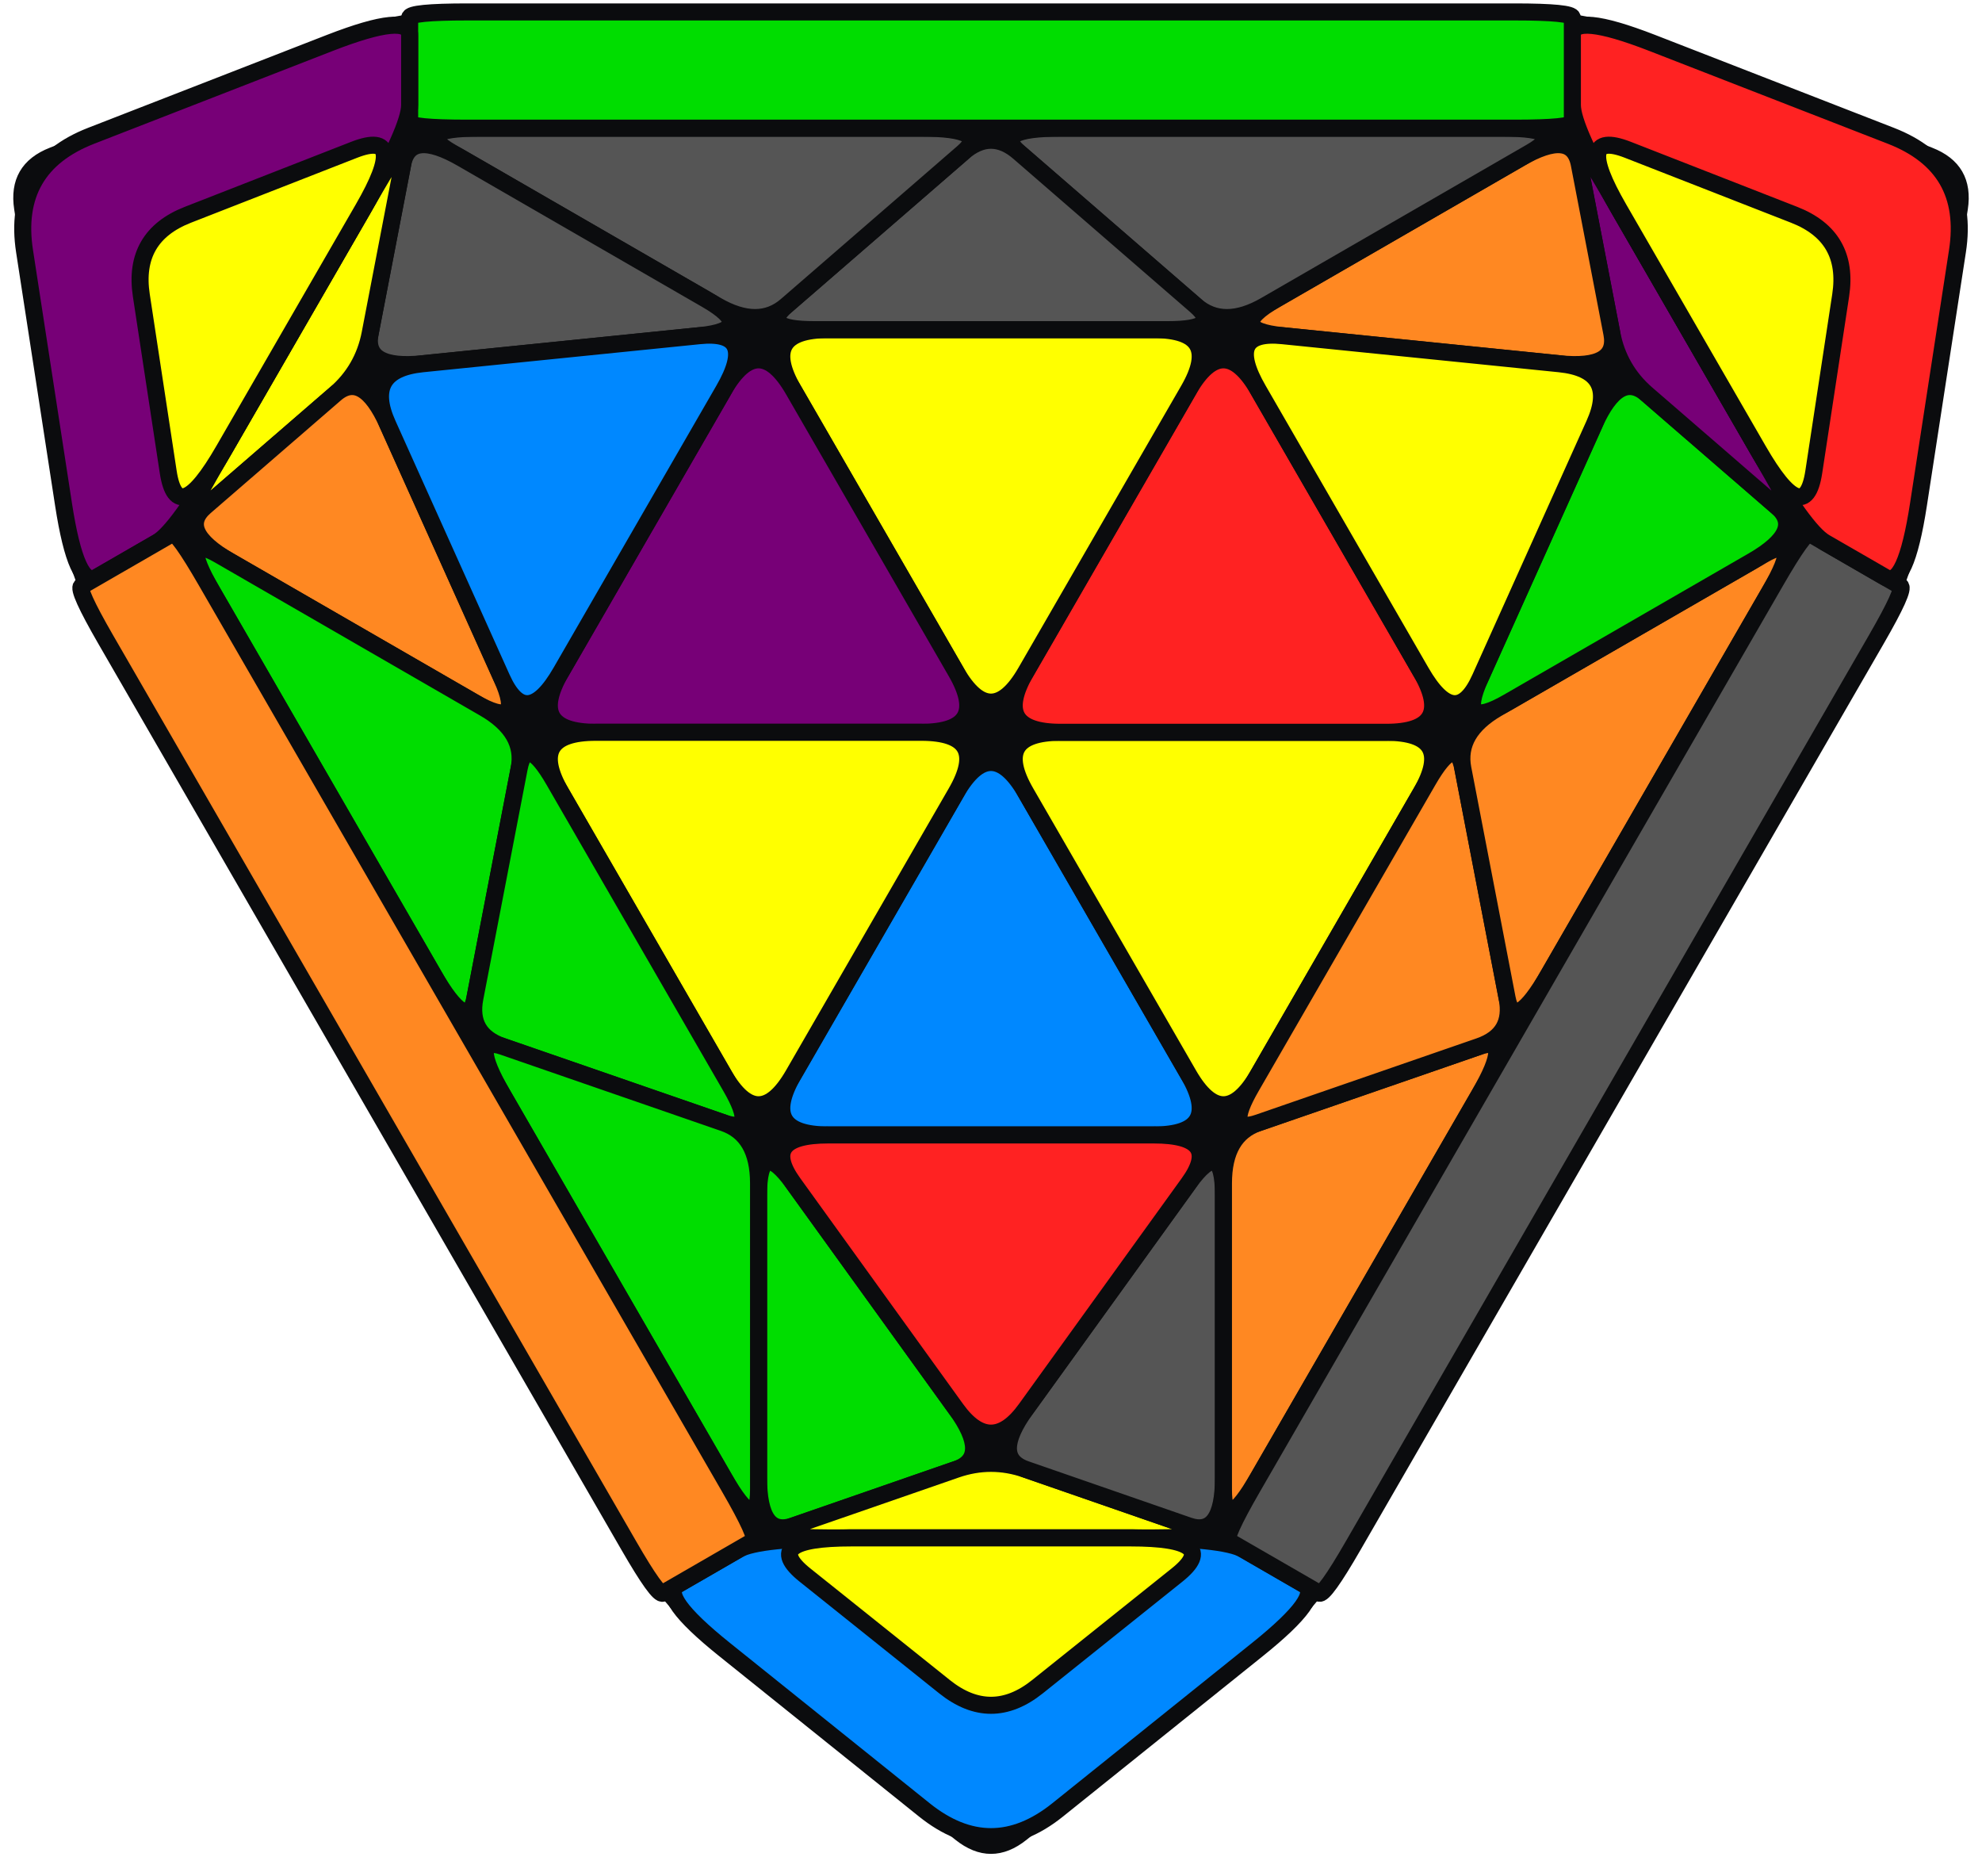
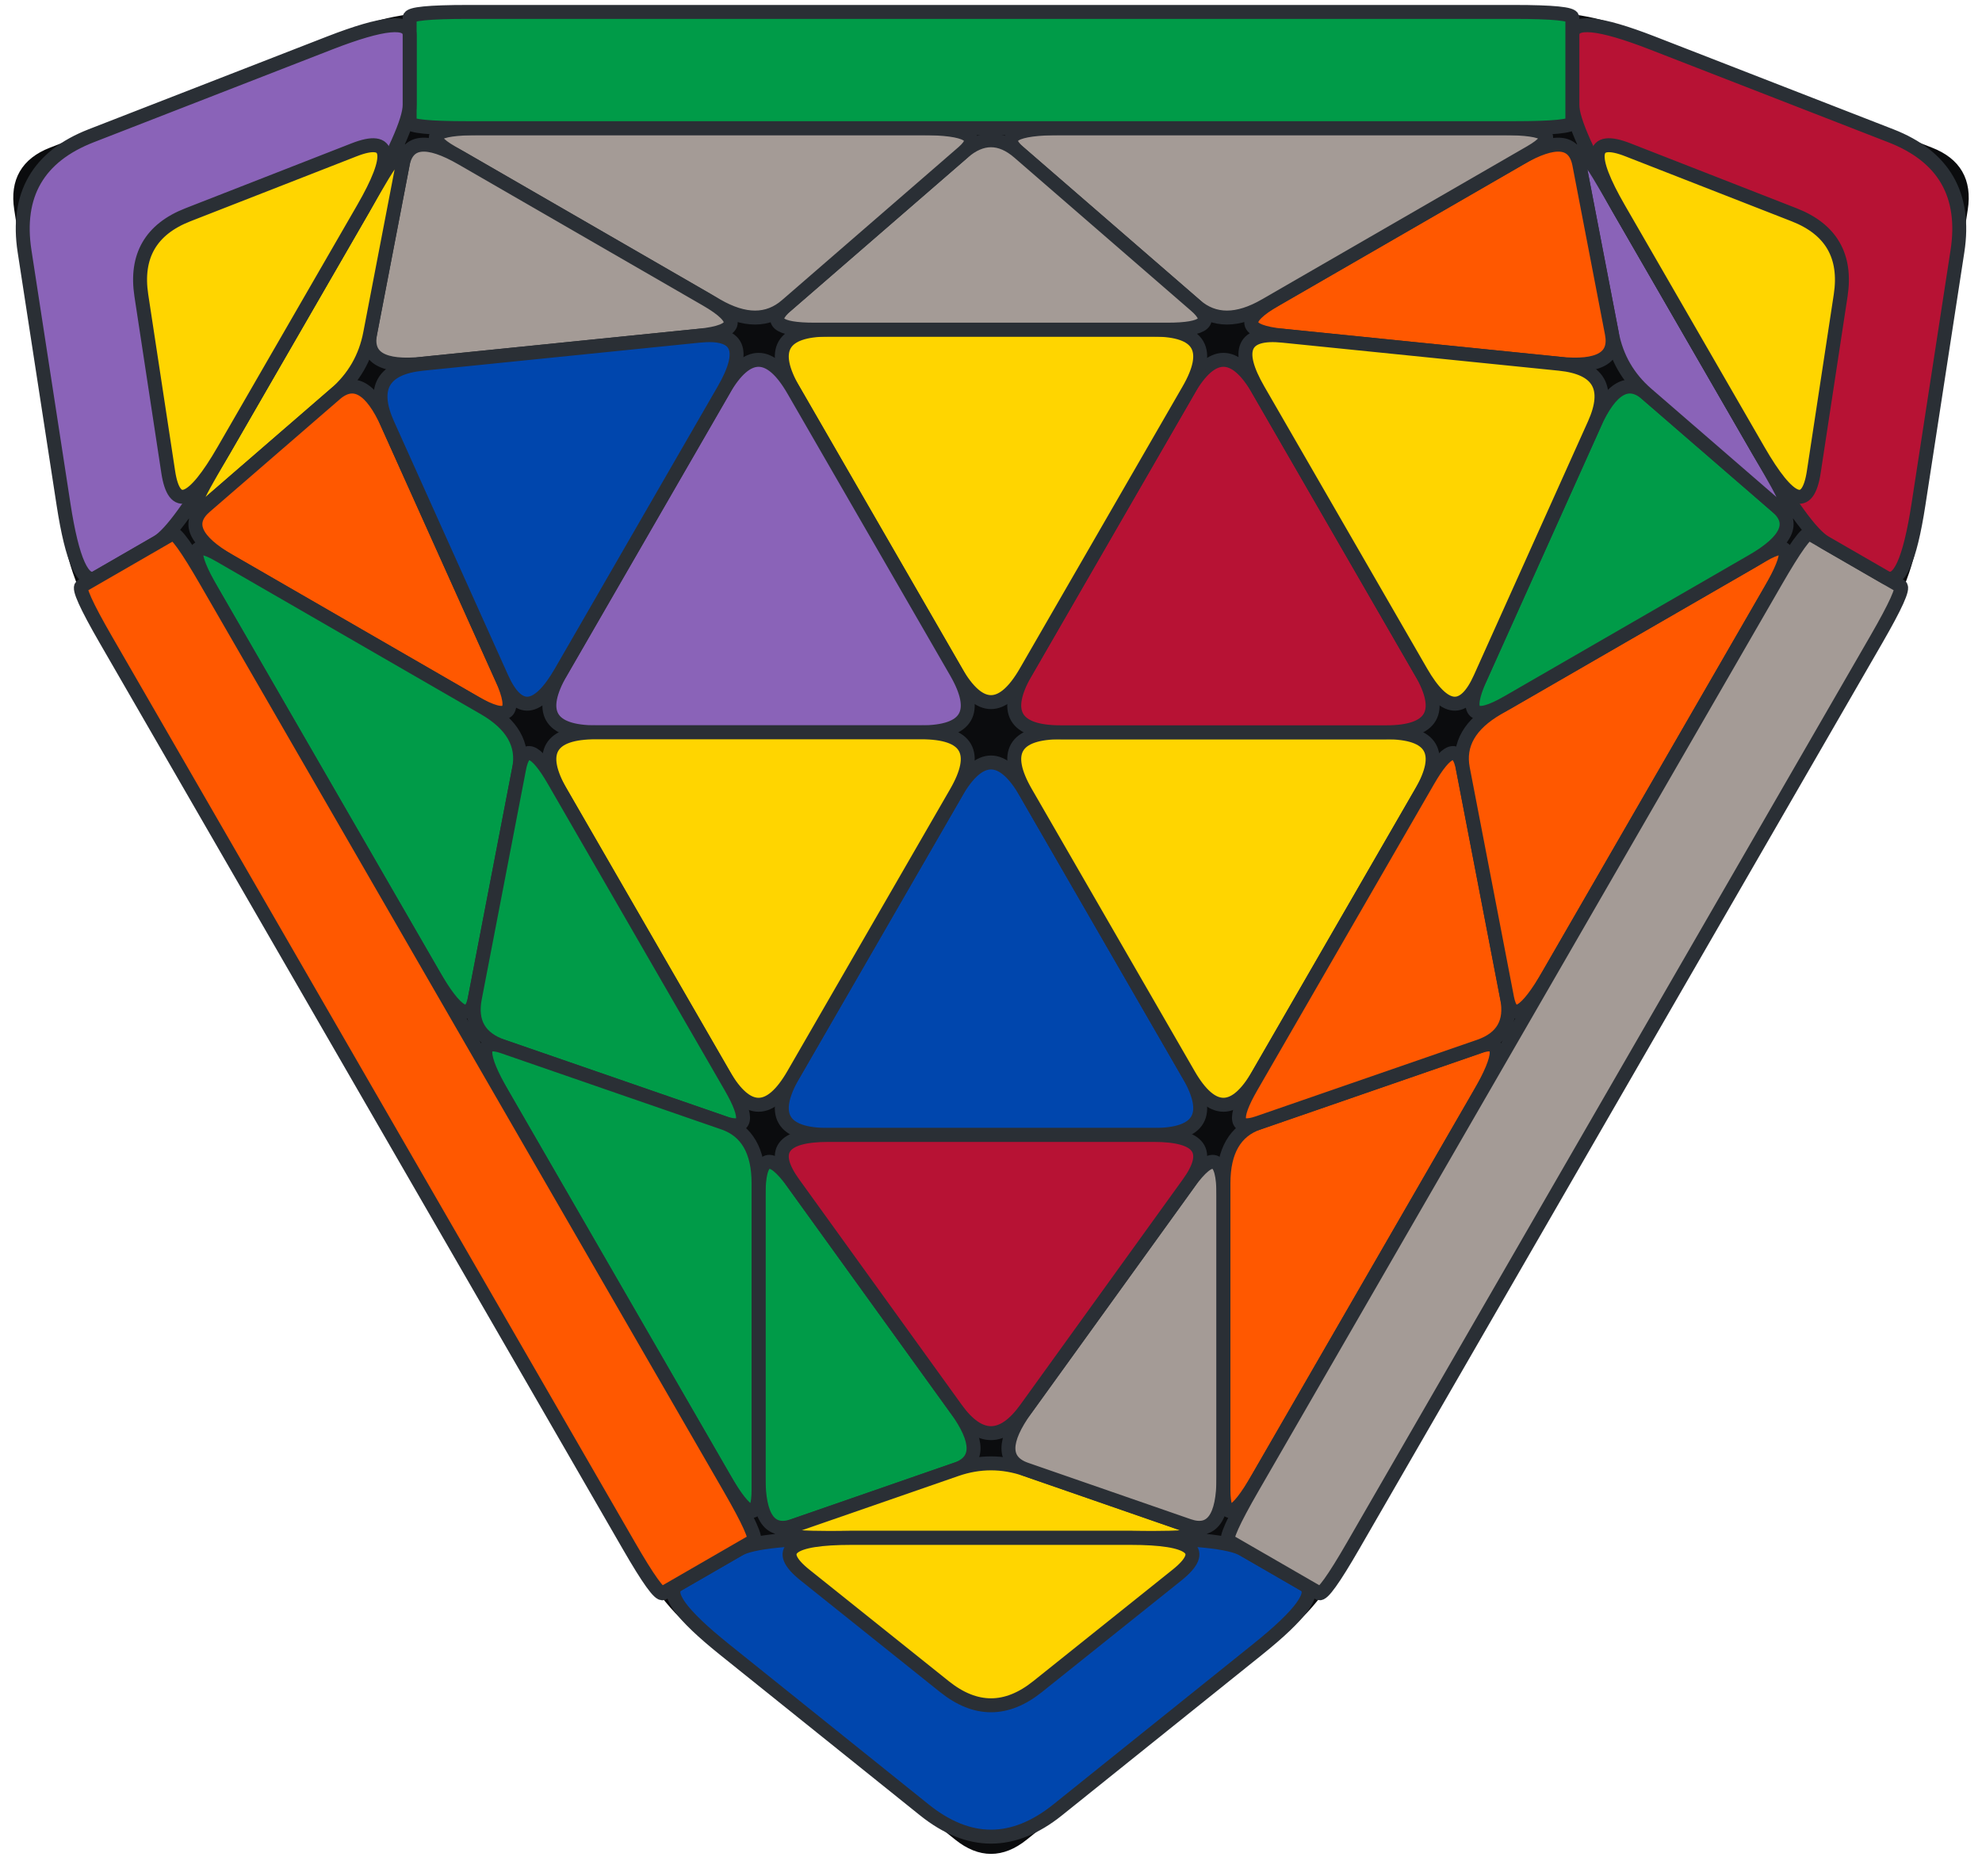
<svg xmlns="http://www.w3.org/2000/svg" viewBox="-12.79 -9.45 25.58 24.2" role="img" aria-label="PF 9 PF case, FTO 3-Look L3T case diagram">
+   <rect x="-10.95" y="24.08" width="27.2" height="NaN" fill="#f5f5f0" rx="2.5" />
  <path d="M-3.869 11.491L-0.430 14.251Q0.000 14.596,0.430 14.251L3.869 11.491 L0.430 14.251L3.869 11.491Q4.299 11.146,5.049 9.847L11.052 -0.550 L5.049 9.847L11.052 -0.550Q11.802 -1.850,11.886 -2.395L12.557 -6.753 L11.886 -2.395L12.557 -6.753Q12.641 -7.298,12.127 -7.498L8.017 -9.096 L12.127 -7.498L8.017 -9.096Q7.503 -9.296,6.003 -9.296L-6.003 -9.296 L6.003 -9.296L-6.003 -9.296Q-7.503 -9.296,-8.017 -9.096L-12.127 -7.498 L-8.017 -9.096L-12.127 -7.498Q-12.641 -7.298,-12.557 -6.753L-11.886 -2.395 L-12.557 -6.753L-11.886 -2.395Q-11.802 -1.850,-11.052 -0.550L-5.049 9.847 L-11.052 -0.550L-5.049 9.847Q-4.299 11.146,-3.869 11.491L-0.430 14.251Z" fill="#0b0c0e" stroke="#0b0c0e" stroke-width="0.1" stroke-linejoin="round" />
-   <path d="M-0.450 0.779L-2.550 4.417Q-3.000 5.196,-2.100 5.196L2.100 5.196 L-2.100 5.196L2.100 5.196Q3.000 5.196,2.550 4.417L0.450 0.779 L2.550 4.417L0.450 0.779Q0.000 0.000,-0.450 0.779L-2.550 4.417Z" fill="#08f" stroke="#0b0c0e" stroke-width="0.22" stroke-linejoin="round" />
-   <path d="M-3.000 5.976L-3.000 9.616Q-3.000 10.396,-2.550 10.240L-0.450 9.512 L-2.550 10.240L-0.450 9.512Q0.000 9.356,-0.450 8.732L-2.550 5.820 L-0.450 8.732L-2.550 5.820Q-3.000 5.196,-3.000 5.976L-3.000 9.616Z" fill="#0d0" stroke="#0b0c0e" stroke-width="0.22" stroke-linejoin="round" />
-   <path d="M-2.100 10.396L2.100 10.396Q3.000 10.396,2.550 10.240L0.450 9.512 L2.550 10.240L0.450 9.512Q0.000 9.356,-0.450 9.512L-2.550 10.240 L-0.450 9.512L-2.550 10.240Q-3.000 10.396,-2.100 10.396L2.100 10.396Z" fill="#ff0" stroke="#0b0c0e" stroke-width="0.22" stroke-linejoin="round" />
-   <path d="M3.000 9.616L3.000 5.976Q3.000 5.196,2.550 5.820L0.450 8.732 L2.550 5.820L0.450 8.732Q0.000 9.356,0.450 9.512L2.550 10.240 L0.450 9.512L2.550 10.240Q3.000 10.396,3.000 9.616L3.000 5.976Z" fill="#555" stroke="#0b0c0e" stroke-width="0.22" stroke-linejoin="round" />
-   <path d="M2.100 5.196L-2.100 5.196Q-3.000 5.196,-2.550 5.820L-0.450 8.732 L-2.550 5.820L-0.450 8.732Q0.000 9.356,0.450 8.732L2.550 5.820 L0.450 8.732L2.550 5.820Q3.000 5.196,2.100 5.196L-2.100 5.196Z" fill="#f22" stroke="#0b0c0e" stroke-width="0.22" stroke-linejoin="round" />
-   <path d="M0.450 0.779L2.550 4.417Q3.000 5.196,3.450 4.417L5.550 0.779 L3.450 4.417L5.550 0.779Q6.000 0.000,5.100 0.000L0.900 0.000 L5.100 0.000L0.900 0.000Q0.000 0.000,0.450 0.779L2.550 4.417Z" fill="#ff0" stroke="#0b0c0e" stroke-width="0.22" stroke-linejoin="round" />
-   <path d="M3.000 5.820L3.000 9.772Q3.000 10.396,3.450 9.616L6.301 4.678 L3.450 9.616L6.301 4.678Q6.752 3.898,6.301 4.054L3.450 5.040 L6.301 4.054L3.450 5.040Q3.000 5.196,3.000 5.820L3.000 9.772Z" fill="#f82" stroke="#0b0c0e" stroke-width="0.22" stroke-linejoin="round" />
-   <path d="M5.640 0.624L3.360 4.573Q3.000 5.196,3.450 5.040L6.301 4.054 L3.450 5.040L6.301 4.054Q6.752 3.898,6.661 3.430L6.090 0.468 L6.661 3.430L6.090 0.468Q6.000 0.000,5.640 0.624L3.360 4.573Z" fill="#f82" stroke="#0b0c0e" stroke-width="0.22" stroke-linejoin="round" />
-   <path d="M6.090 0.468L6.661 3.430Q6.752 3.898,7.202 3.118L10.053 -1.820 L7.202 3.118L10.053 -1.820Q10.503 -2.600,9.963 -2.288L6.540 -0.312 L9.963 -2.288L6.540 -0.312Q6.000 0.000,6.090 0.468L6.661 3.430Z" fill="#f82" stroke="#0b0c0e" stroke-width="0.22" stroke-linejoin="round" />
-   <path d="M-3.260 10.546L-4.039 10.996Q-4.299 11.146,-3.439 11.836L-0.860 13.906 L-3.439 11.836L-0.860 13.906Q0.000 14.596,0.860 13.906L3.439 11.836 L0.860 13.906L3.439 11.836Q4.299 11.146,4.039 10.996L3.260 10.546 L4.039 10.996L3.260 10.546Q3.000 10.396,1.800 10.396L-1.800 10.396 L1.800 10.396L-1.800 10.396Q-3.000 10.396,-3.260 10.546L-4.039 10.996Z" fill="#08f" stroke="#0b0c0e" stroke-width="0.22" stroke-linejoin="round" />
-   <path d="M-2.400 10.876L-0.600 12.316Q0.000 12.796,0.600 12.316L2.400 10.876 L0.600 12.316L2.400 10.876Q3.000 10.396,1.800 10.396L-1.800 10.396 L1.800 10.396L-1.800 10.396Q-3.000 10.396,-2.400 10.876L-0.600 12.316Z" fill="#ff0" stroke="#0b0c0e" stroke-width="0.22" stroke-linejoin="round" />
-   <path d="M3.065 10.434L4.234 11.109Q4.299 11.146,4.674 10.496L11.427 -1.200 L4.674 10.496L11.427 -1.200Q11.802 -1.850,11.737 -1.887L10.568 -2.562 L11.737 -1.887L10.568 -2.562Q10.503 -2.600,10.128 -1.950L3.375 9.746 L10.128 -1.950L3.375 9.746Q3.000 10.396,3.065 10.434L4.234 11.109Z" fill="#555" stroke="#0b0c0e" stroke-width="0.22" stroke-linejoin="round" />
-   <path d="M0.900 0.000L5.100 0.000Q6.000 0.000,5.550 -0.779L3.450 -4.417 L5.550 -0.779L3.450 -4.417Q3.000 -5.196,2.550 -4.417L0.450 -0.779 L2.550 -4.417L0.450 -0.779Q-0.000 -0.000,0.900 0.000L5.100 0.000Z" fill="#f22" stroke="#0b0c0e" stroke-width="0.22" stroke-linejoin="round" />
-   <path d="M6.675 -0.390L9.828 -2.210Q10.503 -2.600,10.143 -2.912L8.463 -4.366 L10.143 -2.912L8.463 -4.366Q8.103 -4.678,7.787 -3.976L6.315 -0.702 L7.787 -3.976L6.315 -0.702Q6.000 0.000,6.675 -0.390L9.828 -2.210Z" fill="#0d0" stroke="#0b0c0e" stroke-width="0.22" stroke-linejoin="round" />
-   <path d="M10.053 -3.379L7.953 -7.017Q7.503 -7.796,7.593 -7.328L8.013 -5.146 L7.593 -7.328L8.013 -5.146Q8.103 -4.678,8.463 -4.366L10.143 -2.912 L8.463 -4.366L10.143 -2.912Q10.503 -2.600,10.053 -3.379L7.953 -7.017Z" fill="#707" stroke="#0b0c0e" stroke-width="0.22" stroke-linejoin="round" />
-   <path d="M6.828 -7.406L3.675 -5.586Q3.000 -5.196,3.765 -5.118L7.337 -4.756 L3.765 -5.118L7.337 -4.756Q8.103 -4.678,8.013 -5.146L7.593 -7.328 L8.013 -5.146L7.593 -7.328Q7.503 -7.796,6.828 -7.406L3.675 -5.586Z" fill="#f82" stroke="#0b0c0e" stroke-width="0.22" stroke-linejoin="round" />
-   <path d="M3.450 -4.417L5.550 -0.779Q6.000 0.000,6.315 -0.702L7.787 -3.976 L6.315 -0.702L7.787 -3.976Q8.103 -4.678,7.337 -4.756L3.765 -5.118 L7.337 -4.756L3.765 -5.118Q3.000 -5.196,3.450 -4.417L5.550 -0.779Z" fill="#ff0" stroke="#0b0c0e" stroke-width="0.22" stroke-linejoin="round" />
-   <path d="M0.450 -0.779L2.550 -4.417Q3.000 -5.196,2.100 -5.196L-2.100 -5.196 L2.100 -5.196L-2.100 -5.196Q-3.000 -5.196,-2.550 -4.417L-0.450 -0.779 L-2.550 -4.417L-0.450 -0.779Q-0.000 -0.000,0.450 -0.779L2.550 -4.417Z" fill="#ff0" stroke="#0b0c0e" stroke-width="0.22" stroke-linejoin="round" />
-   <path d="M3.540 -5.508L6.963 -7.484Q7.503 -7.796,6.603 -7.796L0.900 -7.796 L6.603 -7.796L0.900 -7.796Q0.000 -7.796,0.360 -7.484L2.640 -5.508 L0.360 -7.484L2.640 -5.508Q3.000 -5.196,3.540 -5.508L6.963 -7.484Z" fill="#555" stroke="#0b0c0e" stroke-width="0.22" stroke-linejoin="round" />
-   <path d="M-2.280 -5.196L2.280 -5.196Q3.000 -5.196,2.640 -5.508L0.360 -7.484 L2.640 -5.508L0.360 -7.484Q0.000 -7.796,-0.360 -7.484L-2.640 -5.508 L-0.360 -7.484L-2.640 -5.508Q-3.000 -5.196,-2.280 -5.196L2.280 -5.196Z" fill="#555" stroke="#0b0c0e" stroke-width="0.22" stroke-linejoin="round" />
-   <path d="M-2.640 -5.508L-0.360 -7.484Q0.000 -7.796,-0.900 -7.796L-6.603 -7.796 L-0.900 -7.796L-6.603 -7.796Q-7.503 -7.796,-6.963 -7.484L-3.540 -5.508 L-6.963 -7.484L-3.540 -5.508Q-3.000 -5.196,-2.640 -5.508L-0.360 -7.484Z" fill="#555" stroke="#0b0c0e" stroke-width="0.22" stroke-linejoin="round" />
-   <path d="M10.763 -2.450L11.543 -2.000Q11.802 -1.850,11.970 -2.940L12.473 -6.208 L11.970 -2.940L12.473 -6.208Q12.641 -7.298,11.613 -7.698L8.531 -8.897 L11.613 -7.698L8.531 -8.897Q7.503 -9.296,7.503 -8.996L7.503 -8.096 L7.503 -8.996L7.503 -8.096Q7.503 -7.796,8.103 -6.757L9.903 -3.639 L8.103 -6.757L9.903 -3.639Q10.503 -2.600,10.763 -2.450L11.543 -2.000Z" fill="#f22" stroke="#0b0c0e" stroke-width="0.22" stroke-linejoin="round" />
-   <path d="M10.619 -3.360L10.966 -5.638Q11.082 -6.398,10.366 -6.678L8.219 -7.517 L10.366 -6.678L8.219 -7.517Q7.503 -7.796,8.103 -6.757L9.903 -3.639 L8.103 -6.757L9.903 -3.639Q10.503 -2.600,10.619 -3.360L10.966 -5.638Z" fill="#ff0" stroke="#0b0c0e" stroke-width="0.22" stroke-linejoin="round" />
-   <path d="M7.503 -7.871L7.503 -9.221Q7.503 -9.296,6.753 -9.296L-6.753 -9.296 L6.753 -9.296L-6.753 -9.296Q-7.503 -9.296,-7.503 -9.221L-7.503 -7.871 L-7.503 -9.221L-7.503 -7.871Q-7.503 -7.796,-6.753 -7.796L6.753 -7.796 L-6.753 -7.796L6.753 -7.796Q7.503 -7.796,7.503 -7.871L7.503 -9.221Z" fill="#0d0" stroke="#0b0c0e" stroke-width="0.22" stroke-linejoin="round" />
-   <path d="M-0.450 -0.779L-2.550 -4.417Q-3.000 -5.196,-3.450 -4.417L-5.550 -0.779 L-3.450 -4.417L-5.550 -0.779Q-6.000 0.000,-5.100 0.000L-0.900 0.000 L-5.100 0.000L-0.900 0.000Q0.000 0.000,-0.450 -0.779L-2.550 -4.417Z" fill="#707" stroke="#0b0c0e" stroke-width="0.22" stroke-linejoin="round" />
-   <path d="M-3.675 -5.586L-6.828 -7.406Q-7.503 -7.796,-7.593 -7.328L-8.013 -5.146 L-7.593 -7.328L-8.013 -5.146Q-8.103 -4.678,-7.337 -4.756L-3.765 -5.118 L-7.337 -4.756L-3.765 -5.118Q-3.000 -5.196,-3.675 -5.586L-6.828 -7.406Z" fill="#555" stroke="#0b0c0e" stroke-width="0.22" stroke-linejoin="round" />
-   <path d="M-7.953 -7.017L-10.053 -3.379Q-10.503 -2.600,-10.143 -2.912L-8.463 -4.366 L-10.143 -2.912L-8.463 -4.366Q-8.103 -4.678,-8.013 -5.146L-7.593 -7.328 L-8.013 -5.146L-7.593 -7.328Q-7.503 -7.796,-7.953 -7.017L-10.053 -3.379Z" fill="#ff0" stroke="#0b0c0e" stroke-width="0.22" stroke-linejoin="round" />
-   <path d="M-9.828 -2.210L-6.675 -0.390Q-6.000 0.000,-6.315 -0.702L-7.787 -3.976 L-6.315 -0.702L-7.787 -3.976Q-8.103 -4.678,-8.463 -4.366L-10.143 -2.912 L-8.463 -4.366L-10.143 -2.912Q-10.503 -2.600,-9.828 -2.210L-6.675 -0.390Z" fill="#f82" stroke="#0b0c0e" stroke-width="0.22" stroke-linejoin="round" />
-   <path d="M-5.550 -0.779L-3.450 -4.417Q-3.000 -5.196,-3.765 -5.118L-7.337 -4.756 L-3.765 -5.118L-7.337 -4.756Q-8.103 -4.678,-7.787 -3.976L-6.315 -0.702 L-7.787 -3.976L-6.315 -0.702Q-6.000 0.000,-5.550 -0.779L-3.450 -4.417Z" fill="#08f" stroke="#0b0c0e" stroke-width="0.22" stroke-linejoin="round" />
-   <path d="M-0.900 0.000L-5.100 0.000Q-6.000 0.000,-5.550 0.779L-3.450 4.417 L-5.550 0.779L-3.450 4.417Q-3.000 5.196,-2.550 4.417L-0.450 0.779 L-2.550 4.417L-0.450 0.779Q0.000 0.000,-0.900 0.000L-5.100 0.000Z" fill="#ff0" stroke="#0b0c0e" stroke-width="0.22" stroke-linejoin="round" />
-   <path d="M-6.540 -0.312L-9.963 -2.288Q-10.503 -2.600,-10.053 -1.820L-7.202 3.118 L-10.053 -1.820L-7.202 3.118Q-6.752 3.898,-6.661 3.430L-6.090 0.468 L-6.661 3.430L-6.090 0.468Q-6.000 0.000,-6.540 -0.312L-9.963 -2.288Z" fill="#0d0" stroke="#0b0c0e" stroke-width="0.22" stroke-linejoin="round" />
-   <path d="M-3.360 4.573L-5.640 0.624Q-6.000 0.000,-6.090 0.468L-6.661 3.430 L-6.090 0.468L-6.661 3.430Q-6.752 3.898,-6.301 4.054L-3.450 5.040 L-6.301 4.054L-3.450 5.040Q-3.000 5.196,-3.360 4.573L-5.640 0.624Z" fill="#0d0" stroke="#0b0c0e" stroke-width="0.22" stroke-linejoin="round" />
-   <path d="M-3.450 5.040L-6.301 4.054Q-6.752 3.898,-6.301 4.678L-3.450 9.616 L-6.301 4.678L-3.450 9.616Q-3.000 10.396,-3.000 9.772L-3.000 5.820 L-3.000 9.772L-3.000 5.820Q-3.000 5.196,-3.450 5.040L-6.301 4.054Z" fill="#0d0" stroke="#0b0c0e" stroke-width="0.22" stroke-linejoin="round" />
-   <path d="M-7.503 -8.096L-7.503 -8.996Q-7.503 -9.296,-8.531 -8.897L-11.613 -7.698 L-8.531 -8.897L-11.613 -7.698Q-12.641 -7.298,-12.473 -6.208L-11.970 -2.940 L-12.473 -6.208L-11.970 -2.940Q-11.802 -1.850,-11.543 -2.000L-10.763 -2.450 L-11.543 -2.000L-10.763 -2.450Q-10.503 -2.600,-9.903 -3.639L-8.103 -6.757 L-9.903 -3.639L-8.103 -6.757Q-7.503 -7.796,-7.503 -8.096L-7.503 -8.996Z" fill="#707" stroke="#0b0c0e" stroke-width="0.22" stroke-linejoin="round" />
-   <path d="M-8.219 -7.517L-10.366 -6.678Q-11.082 -6.398,-10.966 -5.638L-10.619 -3.360 L-10.966 -5.638L-10.619 -3.360Q-10.503 -2.600,-9.903 -3.639L-8.103 -6.757 L-9.903 -3.639L-8.103 -6.757Q-7.503 -7.796,-8.219 -7.517L-10.366 -6.678Z" fill="#ff0" stroke="#0b0c0e" stroke-width="0.22" stroke-linejoin="round" />
-   <path d="M-10.568 -2.562L-11.737 -1.887Q-11.802 -1.850,-11.427 -1.200L-4.674 10.496 L-11.427 -1.200L-4.674 10.496Q-4.299 11.146,-4.234 11.109L-3.065 10.434 L-4.234 11.109L-3.065 10.434Q-3.000 10.396,-3.375 9.746L-10.128 -1.950 L-3.375 9.746L-10.128 -1.950Q-10.503 -2.600,-10.568 -2.562L-11.737 -1.887Z" fill="#f82" stroke="#0b0c0e" stroke-width="0.22" stroke-linejoin="round" />
+   <path d="M-0.450 0.779L-2.550 4.417Q-3.000 5.196,-2.100 5.196L2.100 5.196 L-2.100 5.196L2.100 5.196Q3.000 5.196,2.550 4.417L0.450 0.779 L2.550 4.417L0.450 0.779Q0.000 0.000,-0.450 0.779L-2.550 4.417Z" fill="#0046ad" stroke="#2a2f35" stroke-width="0.18" stroke-linejoin="round" />
+   <path d="M-3.000 5.976L-3.000 9.616Q-3.000 10.396,-2.550 10.240L-0.450 9.512 L-2.550 10.240L-0.450 9.512Q0.000 9.356,-0.450 8.732L-2.550 5.820 L-0.450 8.732L-2.550 5.820Q-3.000 5.196,-3.000 5.976L-3.000 9.616Z" fill="#009b48" stroke="#2a2f35" stroke-width="0.18" stroke-linejoin="round" />
+   <path d="M-2.100 10.396L2.100 10.396Q3.000 10.396,2.550 10.240L0.450 9.512 L2.550 10.240L0.450 9.512Q0.000 9.356,-0.450 9.512L-2.550 10.240 L-0.450 9.512L-2.550 10.240Q-3.000 10.396,-2.100 10.396L2.100 10.396Z" fill="#ffd500" stroke="#2a2f35" stroke-width="0.18" stroke-linejoin="round" />
+   <path d="M3.000 9.616L3.000 5.976Q3.000 5.196,2.550 5.820L0.450 8.732 L2.550 5.820L0.450 8.732Q0.000 9.356,0.450 9.512L2.550 10.240 L0.450 9.512L2.550 10.240Q3.000 10.396,3.000 9.616L3.000 5.976Z" fill="#a49b96" stroke="#2a2f35" stroke-width="0.18" stroke-linejoin="round" />
+   <path d="M2.100 5.196L-2.100 5.196Q-3.000 5.196,-2.550 5.820L-0.450 8.732 L-2.550 5.820L-0.450 8.732Q0.000 9.356,0.450 8.732L2.550 5.820 L0.450 8.732L2.550 5.820Q3.000 5.196,2.100 5.196L-2.100 5.196Z" fill="#b71234" stroke="#2a2f35" stroke-width="0.18" stroke-linejoin="round" />
+   <path d="M0.450 0.779L2.550 4.417Q3.000 5.196,3.450 4.417L5.550 0.779 L3.450 4.417L5.550 0.779Q6.000 0.000,5.100 0.000L0.900 0.000 L5.100 0.000L0.900 0.000Q0.000 0.000,0.450 0.779L2.550 4.417Z" fill="#ffd500" stroke="#2a2f35" stroke-width="0.18" stroke-linejoin="round" />
+   <path d="M3.000 5.820L3.000 9.772Q3.000 10.396,3.450 9.616L6.301 4.678 L3.450 9.616L6.301 4.678Q6.752 3.898,6.301 4.054L3.450 5.040 L6.301 4.054L3.450 5.040Q3.000 5.196,3.000 5.820L3.000 9.772Z" fill="#ff5800" stroke="#2a2f35" stroke-width="0.18" stroke-linejoin="round" />
+   <path d="M5.640 0.624L3.360 4.573Q3.000 5.196,3.450 5.040L6.301 4.054 L3.450 5.040L6.301 4.054Q6.752 3.898,6.661 3.430L6.090 0.468 L6.661 3.430L6.090 0.468Q6.000 0.000,5.640 0.624L3.360 4.573Z" fill="#ff5800" stroke="#2a2f35" stroke-width="0.18" stroke-linejoin="round" />
+   <path d="M6.090 0.468L6.661 3.430Q6.752 3.898,7.202 3.118L10.053 -1.820 L7.202 3.118L10.053 -1.820Q10.503 -2.600,9.963 -2.288L6.540 -0.312 L9.963 -2.288L6.540 -0.312Q6.000 0.000,6.090 0.468L6.661 3.430Z" fill="#ff5800" stroke="#2a2f35" stroke-width="0.18" stroke-linejoin="round" />
+   <path d="M-3.260 10.546L-4.039 10.996Q-4.299 11.146,-3.439 11.836L-0.860 13.906 L-3.439 11.836L-0.860 13.906Q0.000 14.596,0.860 13.906L3.439 11.836 L0.860 13.906L3.439 11.836Q4.299 11.146,4.039 10.996L3.260 10.546 L4.039 10.996L3.260 10.546Q3.000 10.396,1.800 10.396L-1.800 10.396 L1.800 10.396L-1.800 10.396Q-3.000 10.396,-3.260 10.546L-4.039 10.996Z" fill="#0046ad" stroke="#2a2f35" stroke-width="0.18" stroke-linejoin="round" />
+   <path d="M-2.400 10.876L-0.600 12.316Q0.000 12.796,0.600 12.316L2.400 10.876 L0.600 12.316L2.400 10.876Q3.000 10.396,1.800 10.396L-1.800 10.396 L1.800 10.396L-1.800 10.396Q-3.000 10.396,-2.400 10.876L-0.600 12.316Z" fill="#ffd500" stroke="#2a2f35" stroke-width="0.18" stroke-linejoin="round" />
+   <path d="M3.065 10.434L4.234 11.109Q4.299 11.146,4.674 10.496L11.427 -1.200 L4.674 10.496L11.427 -1.200Q11.802 -1.850,11.737 -1.887L10.568 -2.562 L11.737 -1.887L10.568 -2.562Q10.503 -2.600,10.128 -1.950L3.375 9.746 L10.128 -1.950L3.375 9.746Q3.000 10.396,3.065 10.434L4.234 11.109Z" fill="#a49b96" stroke="#2a2f35" stroke-width="0.18" stroke-linejoin="round" />
+   <path d="M0.900 0.000L5.100 0.000Q6.000 0.000,5.550 -0.779L3.450 -4.417 L5.550 -0.779L3.450 -4.417Q3.000 -5.196,2.550 -4.417L0.450 -0.779 L2.550 -4.417L0.450 -0.779Q-0.000 -0.000,0.900 0.000L5.100 0.000Z" fill="#b71234" stroke="#2a2f35" stroke-width="0.18" stroke-linejoin="round" />
+   <path d="M6.675 -0.390L9.828 -2.210Q10.503 -2.600,10.143 -2.912L8.463 -4.366 L10.143 -2.912L8.463 -4.366Q8.103 -4.678,7.787 -3.976L6.315 -0.702 L7.787 -3.976L6.315 -0.702Q6.000 0.000,6.675 -0.390L9.828 -2.210Z" fill="#009b48" stroke="#2a2f35" stroke-width="0.18" stroke-linejoin="round" />
+   <path d="M10.053 -3.379L7.953 -7.017Q7.503 -7.796,7.593 -7.328L8.013 -5.146 L7.593 -7.328L8.013 -5.146Q8.103 -4.678,8.463 -4.366L10.143 -2.912 L8.463 -4.366L10.143 -2.912Q10.503 -2.600,10.053 -3.379L7.953 -7.017Z" fill="#8a63b8" stroke="#2a2f35" stroke-width="0.18" stroke-linejoin="round" />
+   <path d="M6.828 -7.406L3.675 -5.586Q3.000 -5.196,3.765 -5.118L7.337 -4.756 L3.765 -5.118L7.337 -4.756Q8.103 -4.678,8.013 -5.146L7.593 -7.328 L8.013 -5.146L7.593 -7.328Q7.503 -7.796,6.828 -7.406L3.675 -5.586Z" fill="#ff5800" stroke="#2a2f35" stroke-width="0.18" stroke-linejoin="round" />
+   <path d="M3.450 -4.417L5.550 -0.779Q6.000 0.000,6.315 -0.702L7.787 -3.976 L6.315 -0.702L7.787 -3.976Q8.103 -4.678,7.337 -4.756L3.765 -5.118 L7.337 -4.756L3.765 -5.118Q3.000 -5.196,3.450 -4.417L5.550 -0.779Z" fill="#ffd500" stroke="#2a2f35" stroke-width="0.18" stroke-linejoin="round" />
+   <path d="M0.450 -0.779L2.550 -4.417Q3.000 -5.196,2.100 -5.196L-2.100 -5.196 L2.100 -5.196L-2.100 -5.196Q-3.000 -5.196,-2.550 -4.417L-0.450 -0.779 L-2.550 -4.417L-0.450 -0.779Q-0.000 -0.000,0.450 -0.779L2.550 -4.417Z" fill="#ffd500" stroke="#2a2f35" stroke-width="0.18" stroke-linejoin="round" />
+   <path d="M3.540 -5.508L6.963 -7.484Q7.503 -7.796,6.603 -7.796L0.900 -7.796 L6.603 -7.796L0.900 -7.796Q0.000 -7.796,0.360 -7.484L2.640 -5.508 L0.360 -7.484L2.640 -5.508Q3.000 -5.196,3.540 -5.508L6.963 -7.484Z" fill="#a49b96" stroke="#2a2f35" stroke-width="0.18" stroke-linejoin="round" />
+   <path d="M-2.280 -5.196L2.280 -5.196Q3.000 -5.196,2.640 -5.508L0.360 -7.484 L2.640 -5.508L0.360 -7.484Q0.000 -7.796,-0.360 -7.484L-2.640 -5.508 L-0.360 -7.484L-2.640 -5.508Q-3.000 -5.196,-2.280 -5.196L2.280 -5.196Z" fill="#a49b96" stroke="#2a2f35" stroke-width="0.18" stroke-linejoin="round" />
+   <path d="M-2.640 -5.508L-0.360 -7.484Q0.000 -7.796,-0.900 -7.796L-6.603 -7.796 L-0.900 -7.796L-6.603 -7.796Q-7.503 -7.796,-6.963 -7.484L-3.540 -5.508 L-6.963 -7.484L-3.540 -5.508Q-3.000 -5.196,-2.640 -5.508L-0.360 -7.484Z" fill="#a49b96" stroke="#2a2f35" stroke-width="0.18" stroke-linejoin="round" />
+   <path d="M10.763 -2.450L11.543 -2.000Q11.802 -1.850,11.970 -2.940L12.473 -6.208 L11.970 -2.940L12.473 -6.208Q12.641 -7.298,11.613 -7.698L8.531 -8.897 L11.613 -7.698L8.531 -8.897Q7.503 -9.296,7.503 -8.996L7.503 -8.096 L7.503 -8.996L7.503 -8.096Q7.503 -7.796,8.103 -6.757L9.903 -3.639 L8.103 -6.757L9.903 -3.639Q10.503 -2.600,10.763 -2.450L11.543 -2.000Z" fill="#b71234" stroke="#2a2f35" stroke-width="0.18" stroke-linejoin="round" />
+   <path d="M10.619 -3.360L10.966 -5.638Q11.082 -6.398,10.366 -6.678L8.219 -7.517 L10.366 -6.678L8.219 -7.517Q7.503 -7.796,8.103 -6.757L9.903 -3.639 L8.103 -6.757L9.903 -3.639Q10.503 -2.600,10.619 -3.360L10.966 -5.638Z" fill="#ffd500" stroke="#2a2f35" stroke-width="0.18" stroke-linejoin="round" />
+   <path d="M7.503 -7.871L7.503 -9.221Q7.503 -9.296,6.753 -9.296L-6.753 -9.296 L6.753 -9.296L-6.753 -9.296Q-7.503 -9.296,-7.503 -9.221L-7.503 -7.871 L-7.503 -9.221L-7.503 -7.871Q-7.503 -7.796,-6.753 -7.796L6.753 -7.796 L-6.753 -7.796L6.753 -7.796Q7.503 -7.796,7.503 -7.871L7.503 -9.221Z" fill="#009b48" stroke="#2a2f35" stroke-width="0.18" stroke-linejoin="round" />
+   <path d="M-0.450 -0.779L-2.550 -4.417Q-3.000 -5.196,-3.450 -4.417L-5.550 -0.779 L-3.450 -4.417L-5.550 -0.779Q-6.000 0.000,-5.100 0.000L-0.900 0.000 L-5.100 0.000L-0.900 0.000Q0.000 0.000,-0.450 -0.779L-2.550 -4.417Z" fill="#8a63b8" stroke="#2a2f35" stroke-width="0.18" stroke-linejoin="round" />
+   <path d="M-3.675 -5.586L-6.828 -7.406Q-7.503 -7.796,-7.593 -7.328L-8.013 -5.146 L-7.593 -7.328L-8.013 -5.146Q-8.103 -4.678,-7.337 -4.756L-3.765 -5.118 L-7.337 -4.756L-3.765 -5.118Q-3.000 -5.196,-3.675 -5.586L-6.828 -7.406Z" fill="#a49b96" stroke="#2a2f35" stroke-width="0.18" stroke-linejoin="round" />
+   <path d="M-7.953 -7.017L-10.053 -3.379Q-10.503 -2.600,-10.143 -2.912L-8.463 -4.366 L-10.143 -2.912L-8.463 -4.366Q-8.103 -4.678,-8.013 -5.146L-7.593 -7.328 L-8.013 -5.146L-7.593 -7.328Q-7.503 -7.796,-7.953 -7.017L-10.053 -3.379Z" fill="#ffd500" stroke="#2a2f35" stroke-width="0.18" stroke-linejoin="round" />
+   <path d="M-9.828 -2.210L-6.675 -0.390Q-6.000 0.000,-6.315 -0.702L-7.787 -3.976 L-6.315 -0.702L-7.787 -3.976Q-8.103 -4.678,-8.463 -4.366L-10.143 -2.912 L-8.463 -4.366L-10.143 -2.912Q-10.503 -2.600,-9.828 -2.210L-6.675 -0.390Z" fill="#ff5800" stroke="#2a2f35" stroke-width="0.18" stroke-linejoin="round" />
+   <path d="M-5.550 -0.779L-3.450 -4.417Q-3.000 -5.196,-3.765 -5.118L-7.337 -4.756 L-3.765 -5.118L-7.337 -4.756Q-8.103 -4.678,-7.787 -3.976L-6.315 -0.702 L-7.787 -3.976L-6.315 -0.702Q-6.000 0.000,-5.550 -0.779L-3.450 -4.417Z" fill="#0046ad" stroke="#2a2f35" stroke-width="0.18" stroke-linejoin="round" />
+   <path d="M-0.900 0.000L-5.100 0.000Q-6.000 0.000,-5.550 0.779L-3.450 4.417 L-5.550 0.779L-3.450 4.417Q-3.000 5.196,-2.550 4.417L-0.450 0.779 L-2.550 4.417L-0.450 0.779Q0.000 0.000,-0.900 0.000L-5.100 0.000Z" fill="#ffd500" stroke="#2a2f35" stroke-width="0.18" stroke-linejoin="round" />
+   <path d="M-6.540 -0.312L-9.963 -2.288Q-10.503 -2.600,-10.053 -1.820L-7.202 3.118 L-10.053 -1.820L-7.202 3.118Q-6.752 3.898,-6.661 3.430L-6.090 0.468 L-6.661 3.430L-6.090 0.468Q-6.000 0.000,-6.540 -0.312L-9.963 -2.288Z" fill="#009b48" stroke="#2a2f35" stroke-width="0.18" stroke-linejoin="round" />
+   <path d="M-3.360 4.573L-5.640 0.624Q-6.000 0.000,-6.090 0.468L-6.661 3.430 L-6.090 0.468L-6.661 3.430Q-6.752 3.898,-6.301 4.054L-3.450 5.040 L-6.301 4.054L-3.450 5.040Q-3.000 5.196,-3.360 4.573L-5.640 0.624Z" fill="#009b48" stroke="#2a2f35" stroke-width="0.18" stroke-linejoin="round" />
+   <path d="M-3.450 5.040L-6.301 4.054Q-6.752 3.898,-6.301 4.678L-3.450 9.616 L-6.301 4.678L-3.450 9.616Q-3.000 10.396,-3.000 9.772L-3.000 5.820 L-3.000 9.772L-3.000 5.820Q-3.000 5.196,-3.450 5.040L-6.301 4.054Z" fill="#009b48" stroke="#2a2f35" stroke-width="0.18" stroke-linejoin="round" />
+   <path d="M-7.503 -8.096L-7.503 -8.996Q-7.503 -9.296,-8.531 -8.897L-11.613 -7.698 L-8.531 -8.897L-11.613 -7.698Q-12.641 -7.298,-12.473 -6.208L-11.970 -2.940 L-12.473 -6.208L-11.970 -2.940Q-11.802 -1.850,-11.543 -2.000L-10.763 -2.450 L-11.543 -2.000L-10.763 -2.450Q-10.503 -2.600,-9.903 -3.639L-8.103 -6.757 L-9.903 -3.639L-8.103 -6.757Q-7.503 -7.796,-7.503 -8.096L-7.503 -8.996Z" fill="#8a63b8" stroke="#2a2f35" stroke-width="0.18" stroke-linejoin="round" />
+   <path d="M-8.219 -7.517L-10.366 -6.678Q-11.082 -6.398,-10.966 -5.638L-10.619 -3.360 L-10.966 -5.638L-10.619 -3.360Q-10.503 -2.600,-9.903 -3.639L-8.103 -6.757 L-9.903 -3.639L-8.103 -6.757Q-7.503 -7.796,-8.219 -7.517L-10.366 -6.678Z" fill="#ffd500" stroke="#2a2f35" stroke-width="0.18" stroke-linejoin="round" />
+   <path d="M-10.568 -2.562L-11.737 -1.887Q-11.802 -1.850,-11.427 -1.200L-4.674 10.496 L-11.427 -1.200L-4.674 10.496Q-4.299 11.146,-4.234 11.109L-3.065 10.434 L-4.234 11.109L-3.065 10.434Q-3.000 10.396,-3.375 9.746L-10.128 -1.950 L-3.375 9.746L-10.128 -1.950Q-10.503 -2.600,-10.568 -2.562L-11.737 -1.887Z" fill="#ff5800" stroke="#2a2f35" stroke-width="0.18" stroke-linejoin="round" />
</svg>
